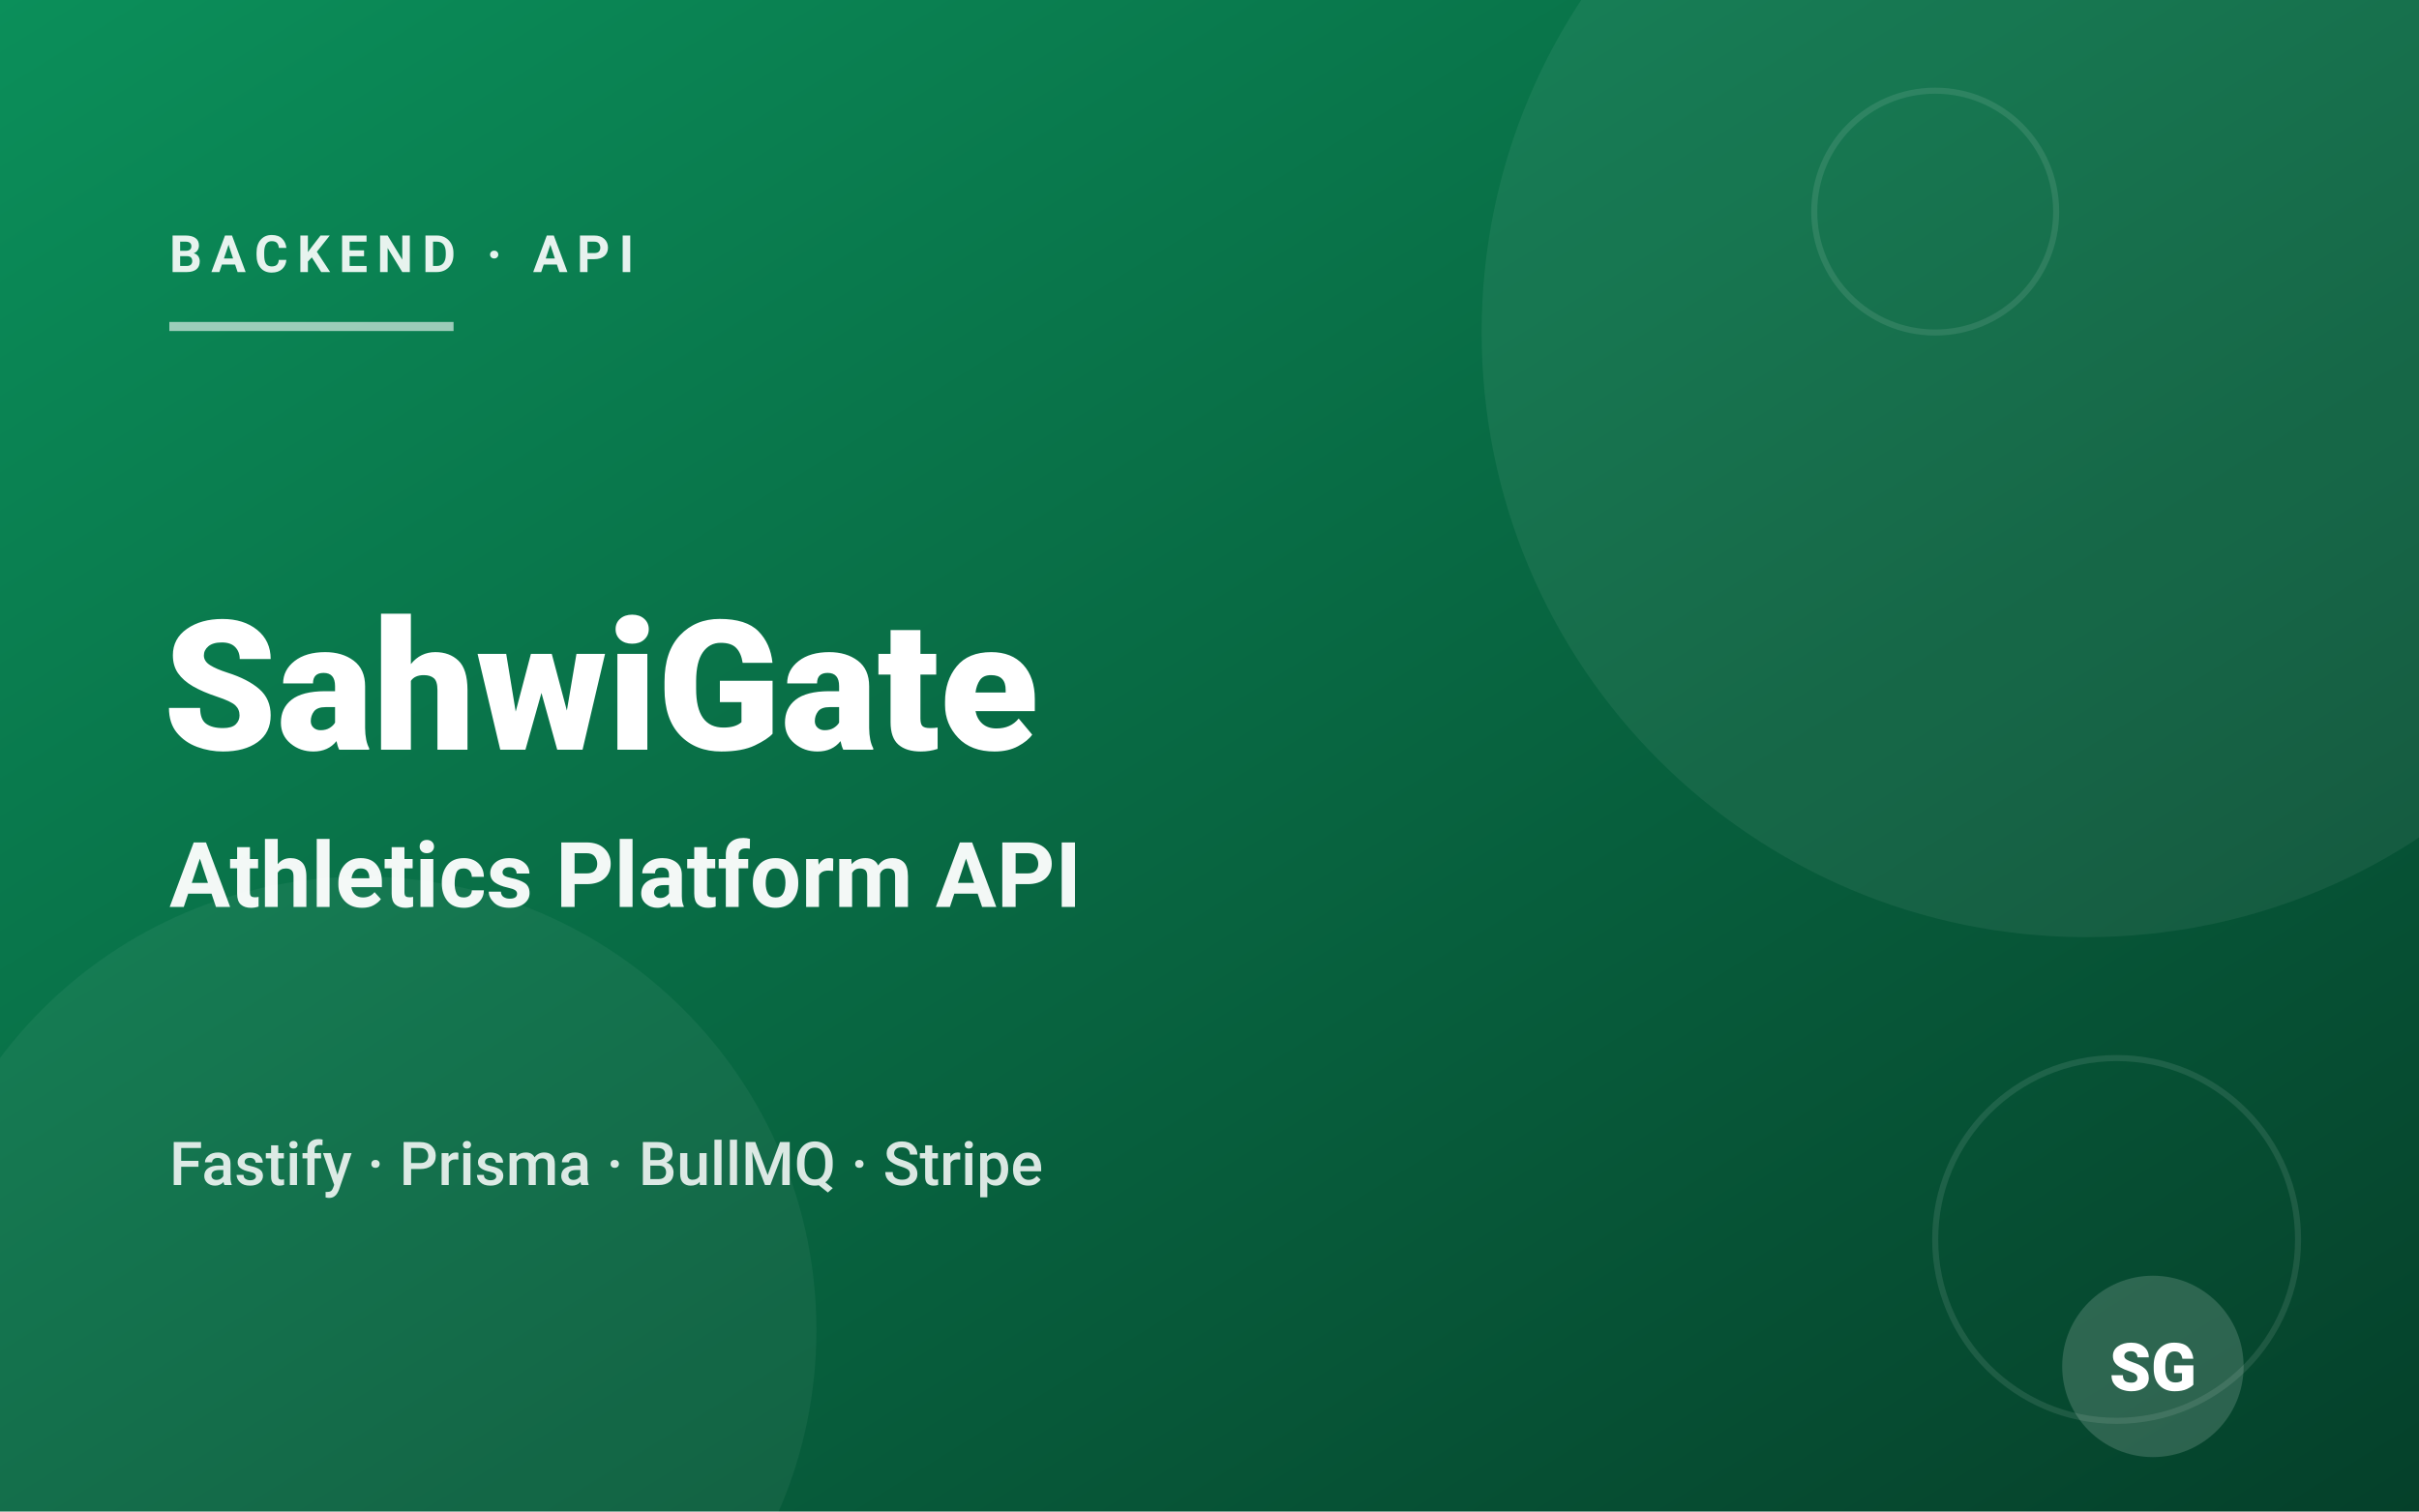
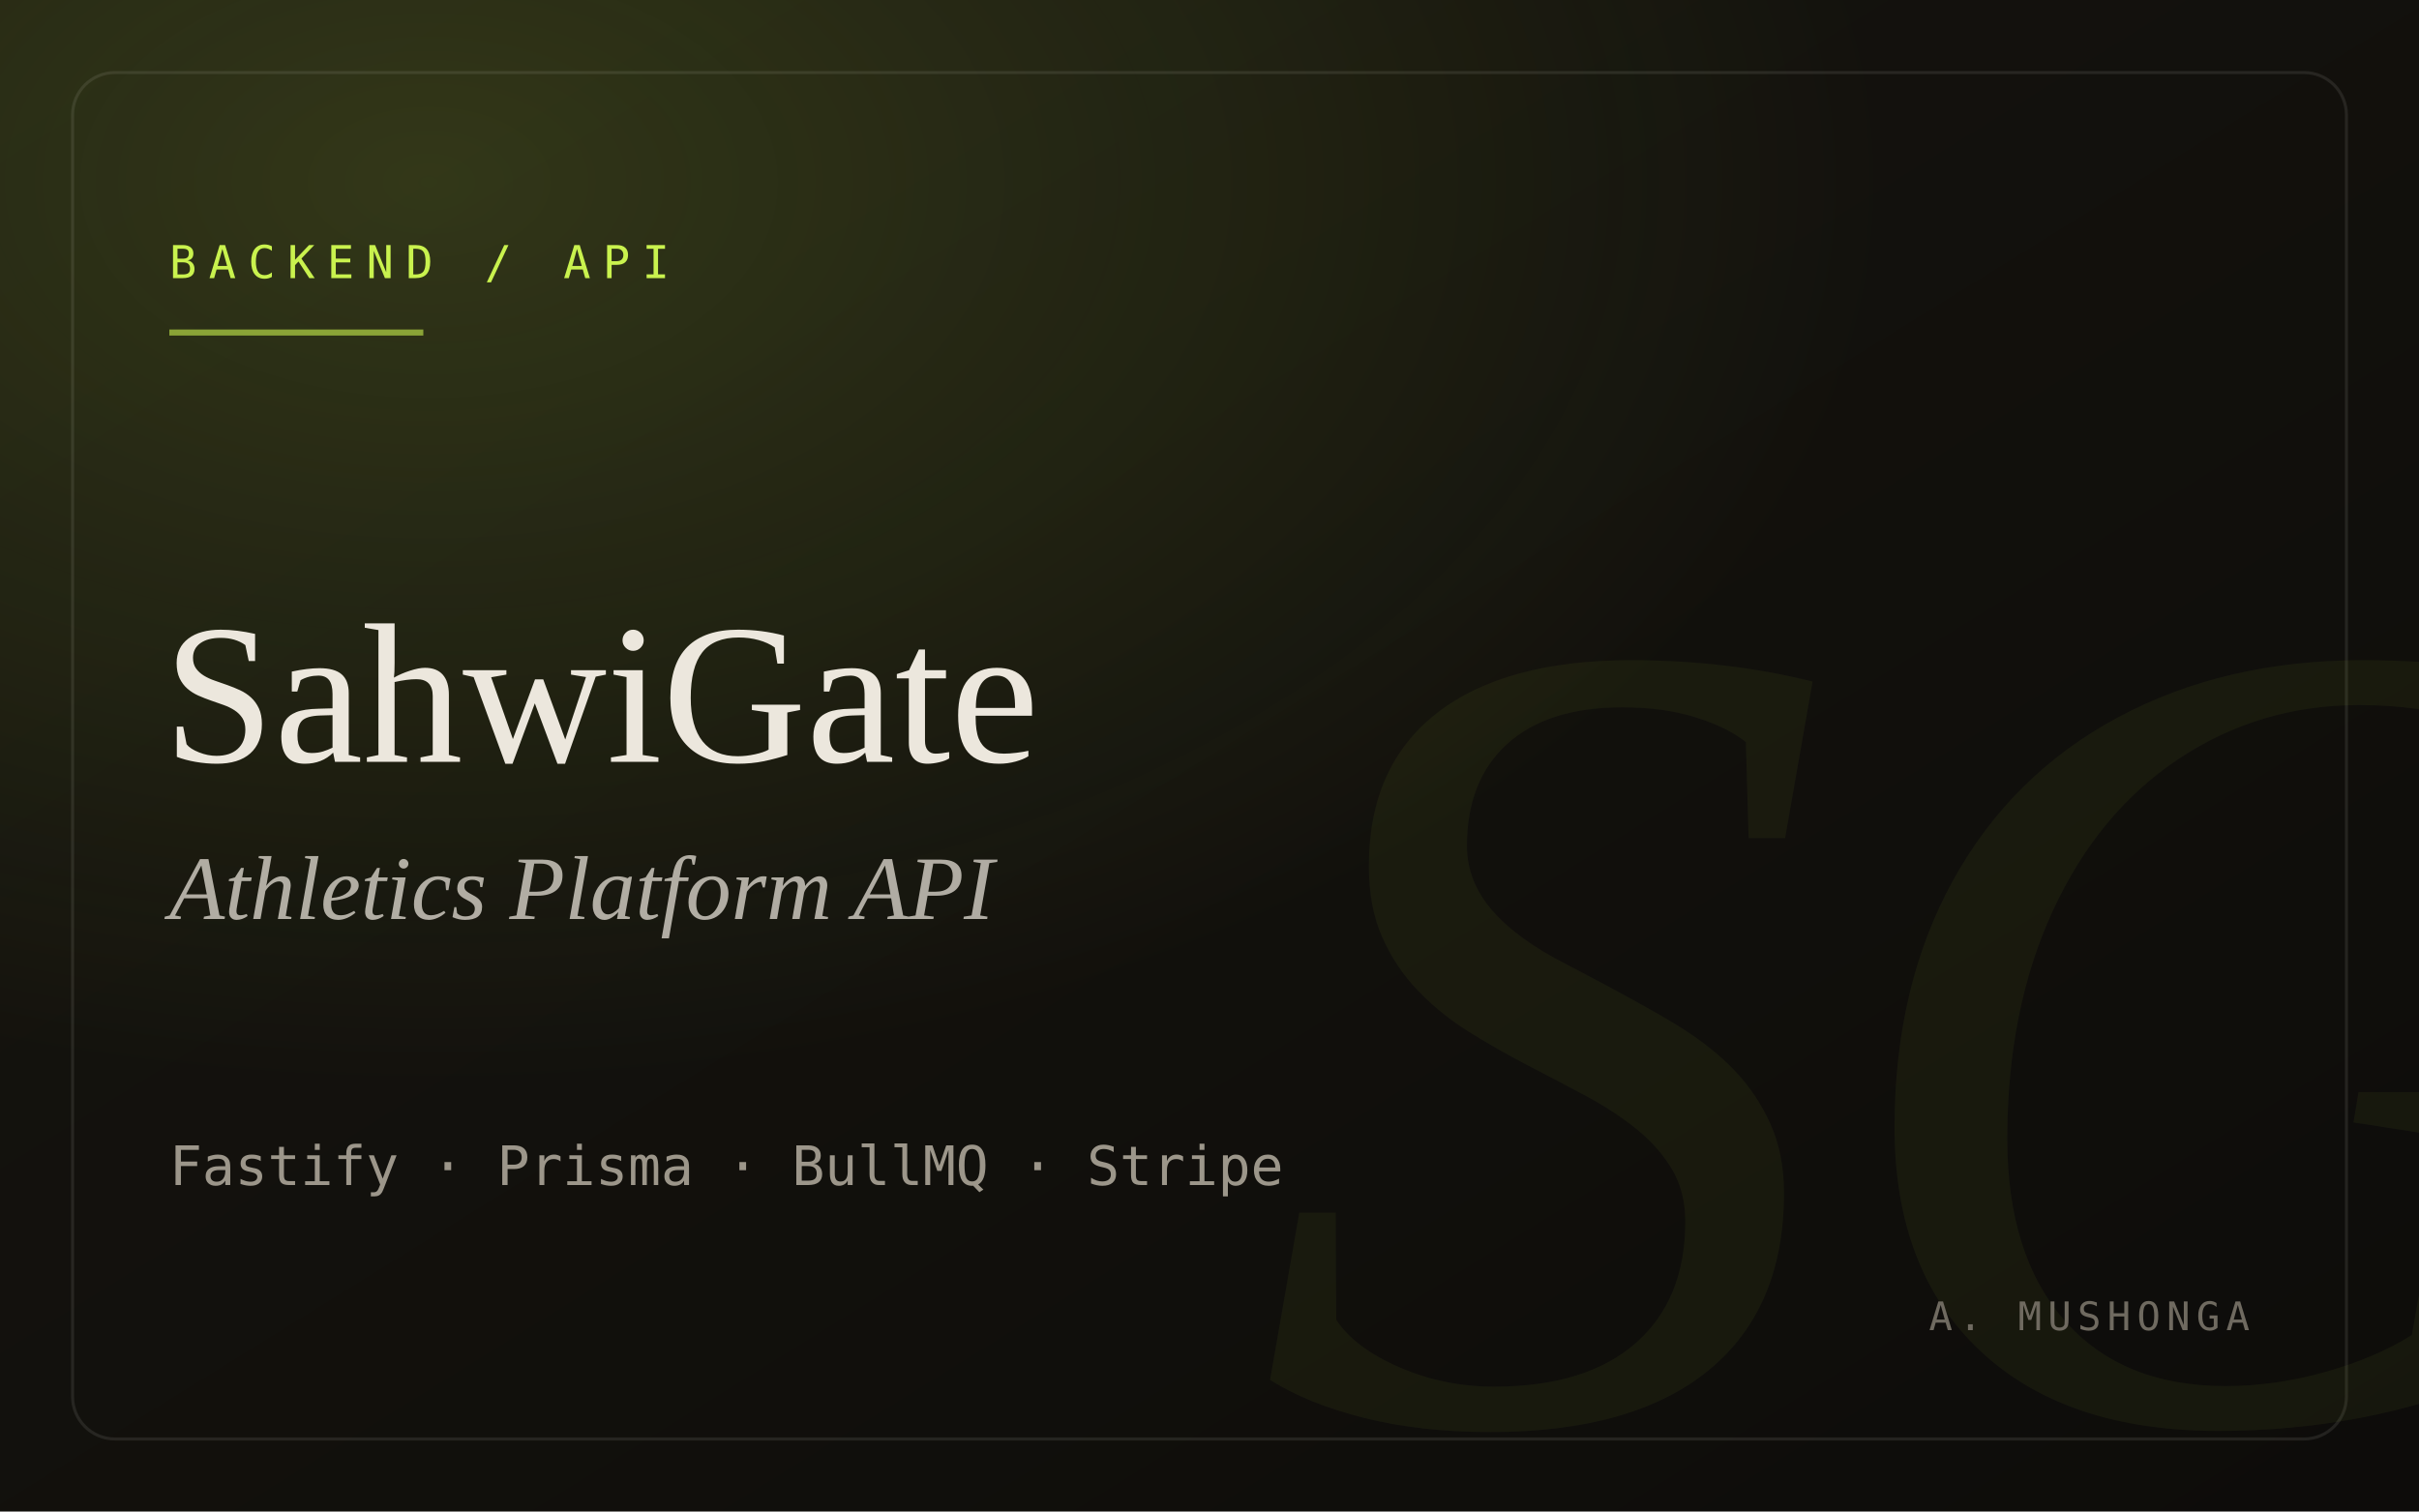
- <svg xmlns="http://www.w3.org/2000/svg" viewBox="0 0 800 500" width="800" height="500" font-family="'Segoe UI', Roboto, Helvetica, Arial, sans-serif">
+ <svg xmlns="http://www.w3.org/2000/svg" viewBox="0 0 800 500" width="800" height="500">
  <defs>
-     <linearGradient id="g" x1="0" y1="0" x2="1" y2="1">
-       <stop offset="0" stop-color="#0b8f5a" />
-       <stop offset="1" stop-color="#05402a" />
+     <linearGradient id="bg" x1="0" y1="0" x2="1" y2="1">
+       <stop offset="0" stop-color="#17150f" />
+       <stop offset="1" stop-color="#0d0c0a" />
    </linearGradient>
+     <radialGradient id="glow" cx="18%" cy="12%" r="60%">
+       <stop offset="0" stop-color="#c9f24e" stop-opacity="0.16" />
+       <stop offset="1" stop-color="#c9f24e" stop-opacity="0" />
+     </radialGradient>
  </defs>
-   <rect width="800" height="500" fill="url(#g)" />
-   <circle cx="690" cy="110" r="200" fill="#ffffff" opacity="0.06" />
-   <circle cx="120" cy="440" r="150" fill="#ffffff" opacity="0.05" />
-   <g opacity="0.10" fill="none" stroke="#ffffff" stroke-width="2">
-     <circle cx="700" cy="410" r="60" />
-     <circle cx="640" cy="70" r="40" />
-   </g>
-   <text x="56" y="90" fill="#ffffff" font-size="17" font-weight="700" letter-spacing="3" opacity="0.9">BACKEND · API</text>
-   <line x1="56" y1="108" x2="150" y2="108" stroke="#ffffff" stroke-width="3" opacity="0.6" />
-   <text x="54" y="248" fill="#ffffff" font-size="60" font-weight="800">SahwiGate</text>
-   <text x="56" y="300" fill="#ffffff" font-size="30" font-weight="600" opacity="0.95">Athletics Platform API</text>
-   <text x="56" y="392" fill="#ffffff" font-size="20" font-weight="500" opacity="0.85">Fastify · Prisma · BullMQ · Stripe</text>
-   <g>
-     <circle cx="712" cy="452" r="30" fill="#ffffff" opacity="0.16" />
-     <text x="712" y="460" fill="#ffffff" font-size="22" font-weight="800" text-anchor="middle">SG</text>
-   </g>
+   <rect width="800" height="500" fill="url(#bg)" />
+   <rect width="800" height="500" fill="url(#glow)" />
+   <rect x="24" y="24" width="752" height="452" rx="14" fill="none" stroke="#ece7dd" stroke-opacity="0.10" />
+   <text x="880" y="470" font-family="Georgia, 'Times New Roman', serif" font-size="380" font-weight="500" fill="#c9f24e" fill-opacity="0.05" text-anchor="end" font-style="italic">SG</text>
+   <text x="56" y="92" font-family="'JetBrains Mono', ui-monospace, Consolas, monospace" font-size="15" letter-spacing="4" fill="#c9f24e">BACKEND / API</text>
+   <line x1="56" y1="110" x2="140" y2="110" stroke="#c9f24e" stroke-width="2" stroke-opacity="0.6" />
+   <text x="54" y="252" font-family="Georgia, 'Times New Roman', serif" font-size="66" font-weight="500" fill="#ece7dd">SahwiGate</text>
+   <text x="56" y="304" font-family="Georgia, 'Times New Roman', serif" font-size="30" font-style="italic" fill="#ece7dd" fill-opacity="0.72">Athletics Platform API</text>
+   <text x="56" y="392" font-family="'JetBrains Mono', ui-monospace, Consolas, monospace" font-size="18" fill="#9c968a">Fastify · Prisma · BullMQ · Stripe</text>
+   <text x="744" y="440" font-family="'JetBrains Mono', ui-monospace, Consolas, monospace" font-size="13" letter-spacing="2" fill="#6f6a60" text-anchor="end">A. MUSHONGA</text>
</svg>
